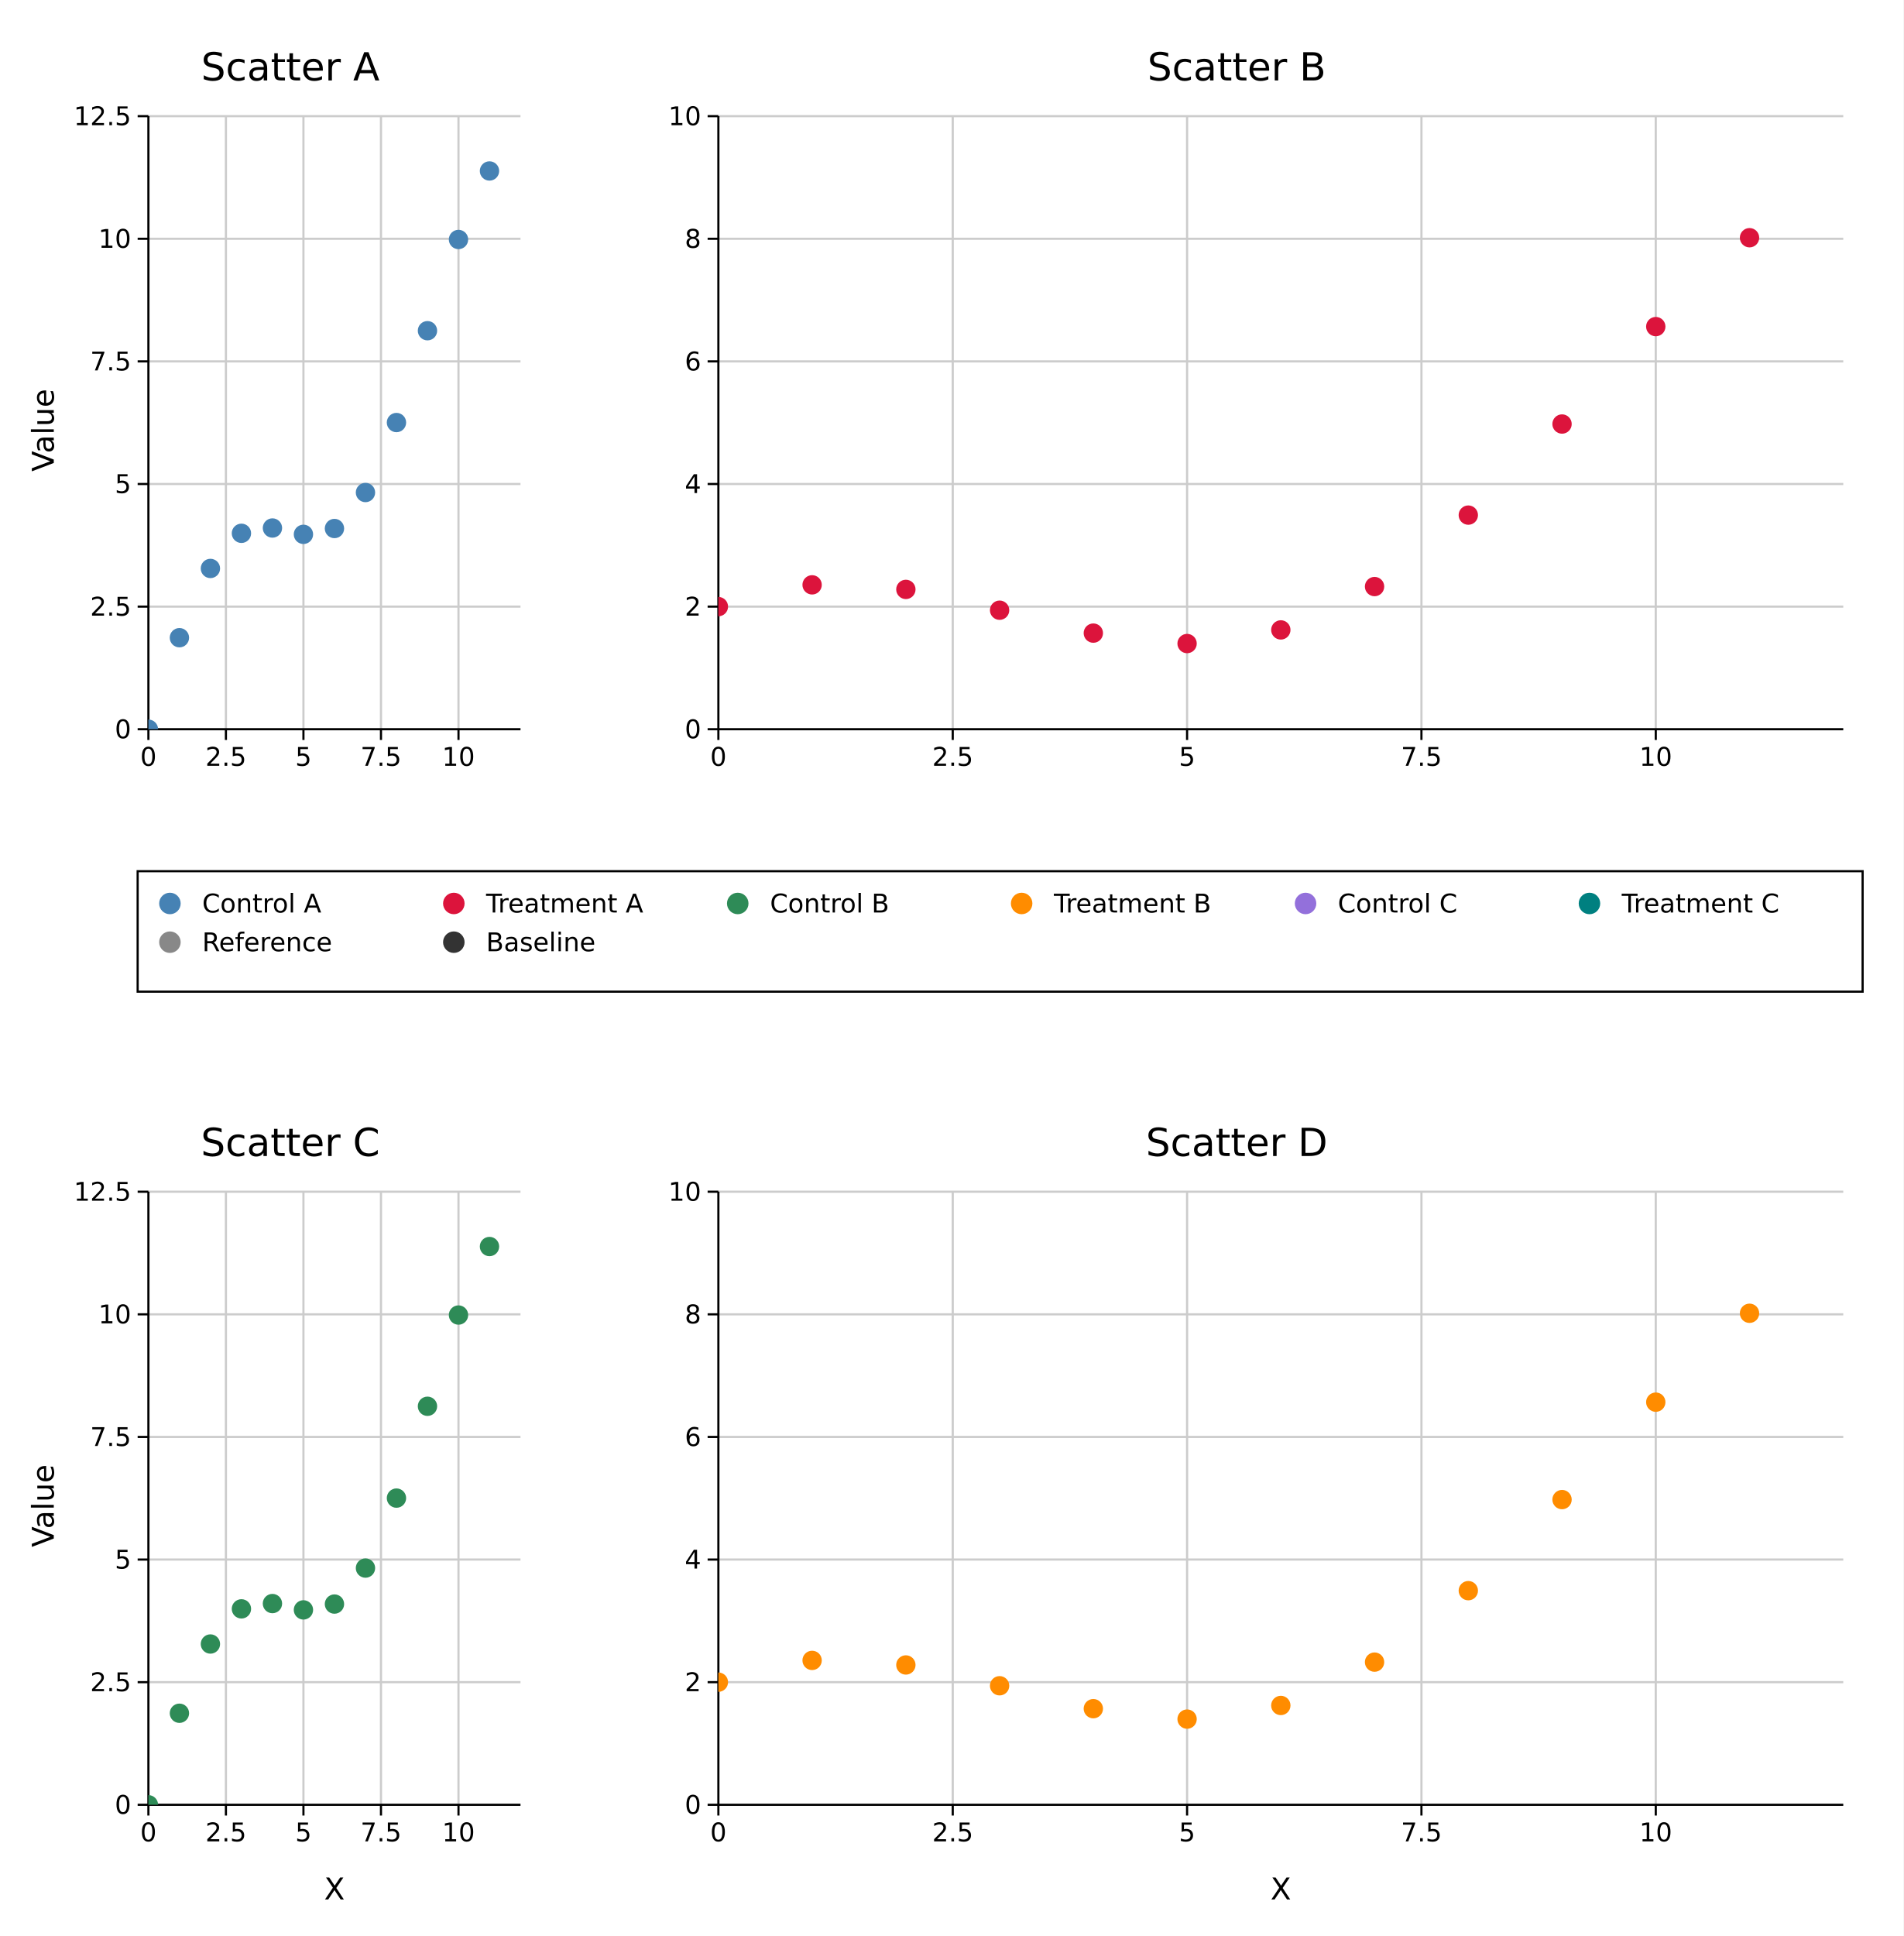
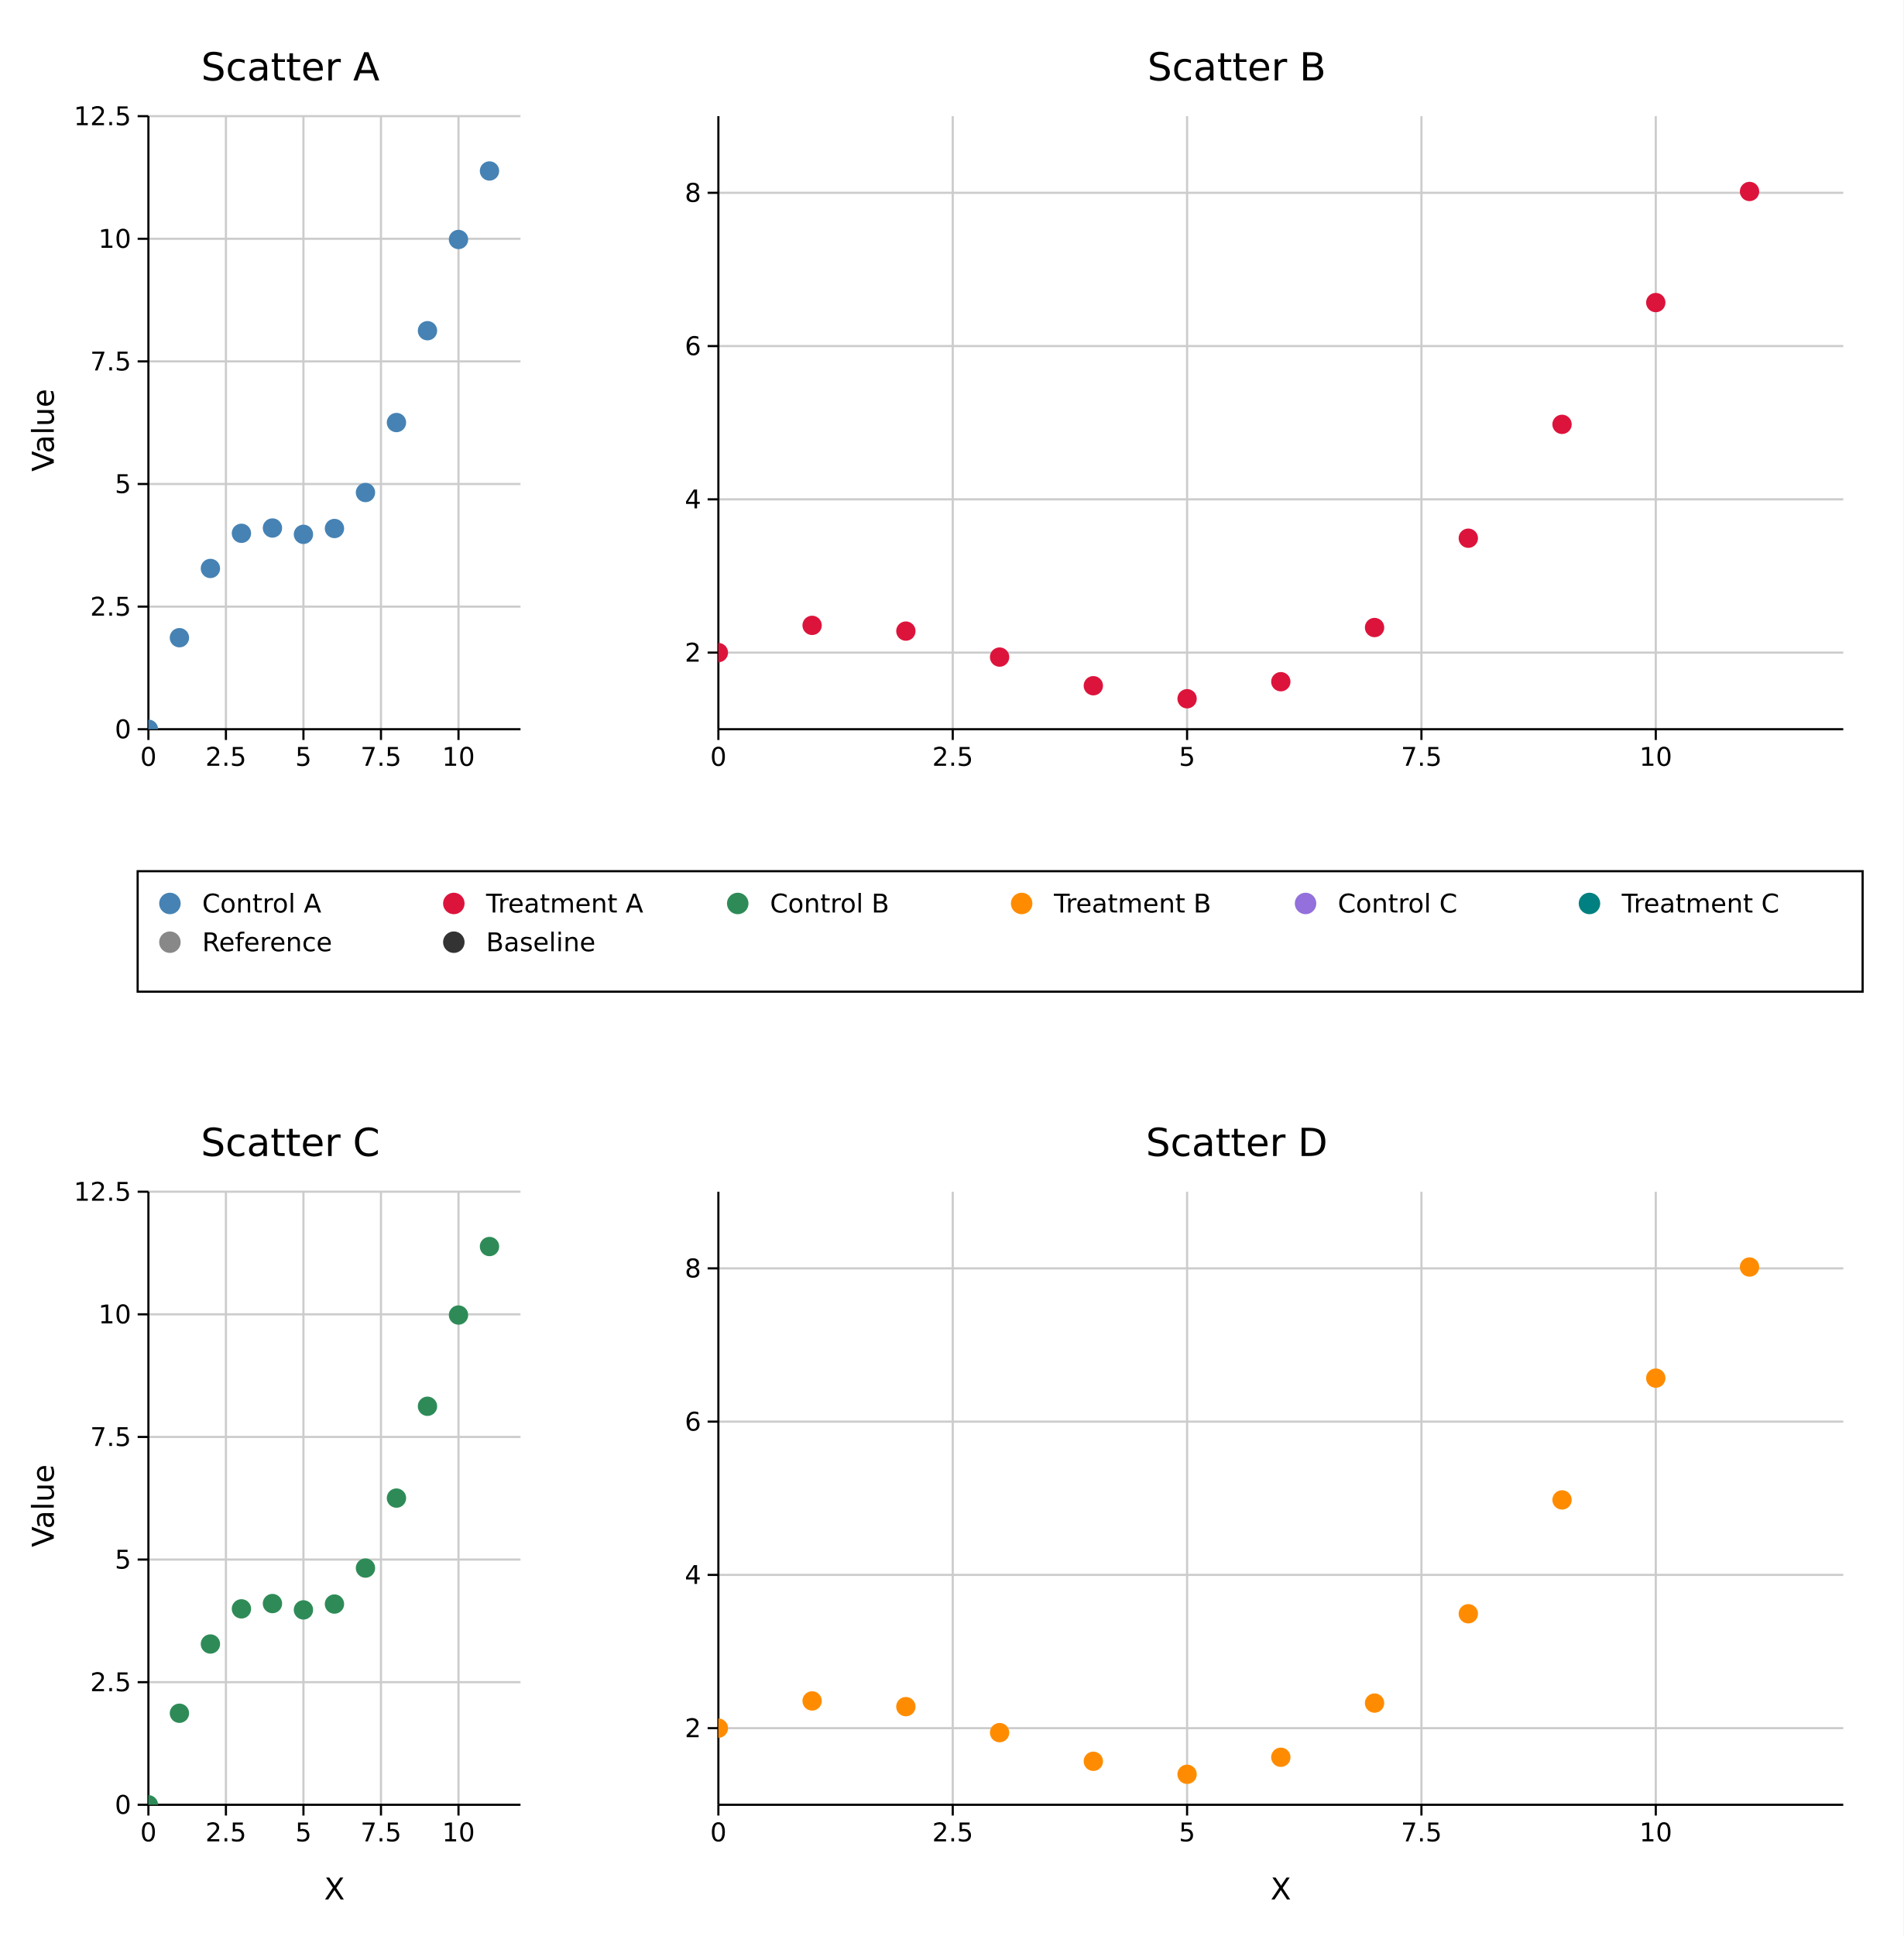
<svg xmlns="http://www.w3.org/2000/svg" width="885" height="900" font-family="DejaVu Sans, Liberation Sans, Arial, sans-serif" fill="black">
  <rect width="100%" height="100%" fill="white" />
  <defs>
    <clipPath id="kuva-clip-21">
      <rect x="59" y="44" width="173" height="285" />
    </clipPath>
    <clipPath id="kuva-clip-22">
      <rect x="59" y="44" width="523" height="285" />
    </clipPath>
    <clipPath id="kuva-clip-23">
      <rect x="59" y="44" width="173" height="285" />
    </clipPath>
    <clipPath id="kuva-clip-24">
      <rect x="59" y="44" width="523" height="285" />
    </clipPath>
  </defs>
  <g transform="translate(10,10)">
    <line x1="95.04" y1="44" x2="95.04" y2="329" stroke="#cccccc" stroke-width="1" />
    <line x1="131.08" y1="44" x2="131.08" y2="329" stroke="#cccccc" stroke-width="1" />
    <line x1="167.13" y1="44" x2="167.13" y2="329" stroke="#cccccc" stroke-width="1" />
    <line x1="203.17" y1="44" x2="203.17" y2="329" stroke="#cccccc" stroke-width="1" />
    <line x1="59" y1="272" x2="232" y2="272" stroke="#cccccc" stroke-width="1" />
    <line x1="59" y1="215" x2="232" y2="215" stroke="#cccccc" stroke-width="1" />
    <line x1="59" y1="158" x2="232" y2="158" stroke="#cccccc" stroke-width="1" />
    <line x1="59" y1="101" x2="232" y2="101" stroke="#cccccc" stroke-width="1" />
    <line x1="59" y1="44" x2="232" y2="44" stroke="#cccccc" stroke-width="1" />
    <line x1="59" y1="329" x2="232" y2="329" stroke="#000000" stroke-width="1" />
    <line x1="59" y1="44" x2="59" y2="329" stroke="#000000" stroke-width="1" />
    <line x1="59" y1="329" x2="59" y2="334" stroke="#000000" stroke-width="1" />
    <text x="59" y="346" font-size="12" text-anchor="middle">0</text>
    <line x1="95.04" y1="329" x2="95.04" y2="334" stroke="#000000" stroke-width="1" />
    <text x="95.04" y="346" font-size="12" text-anchor="middle">2.5</text>
    <line x1="131.08" y1="329" x2="131.08" y2="334" stroke="#000000" stroke-width="1" />
    <text x="131.08" y="346" font-size="12" text-anchor="middle">5</text>
    <line x1="167.13" y1="329" x2="167.13" y2="334" stroke="#000000" stroke-width="1" />
    <text x="167.13" y="346" font-size="12" text-anchor="middle">7.5</text>
    <line x1="203.17" y1="329" x2="203.17" y2="334" stroke="#000000" stroke-width="1" />
    <text x="203.17" y="346" font-size="12" text-anchor="middle">10</text>
    <line x1="54" y1="329" x2="59" y2="329" stroke="#000000" stroke-width="1" />
    <text x="51" y="333.2" font-size="12" text-anchor="end">0</text>
    <line x1="54" y1="272" x2="59" y2="272" stroke="#000000" stroke-width="1" />
    <text x="51" y="276.2" font-size="12" text-anchor="end">2.5</text>
    <line x1="54" y1="215" x2="59" y2="215" stroke="#000000" stroke-width="1" />
    <text x="51" y="219.2" font-size="12" text-anchor="end">5</text>
    <line x1="54" y1="158" x2="59" y2="158" stroke="#000000" stroke-width="1" />
    <text x="51" y="162.2" font-size="12" text-anchor="end">7.5</text>
    <line x1="54" y1="101" x2="59" y2="101" stroke="#000000" stroke-width="1" />
    <text x="51" y="105.2" font-size="12" text-anchor="end">10</text>
    <line x1="54" y1="44" x2="59" y2="44" stroke="#000000" stroke-width="1" />
    <text x="51" y="48.2" font-size="12" text-anchor="end">12.5</text>
    <text x="15" y="190" font-size="14" text-anchor="middle" transform="rotate(-90,15,190)">Value</text>
    <text x="125" y="27.4" font-size="18" text-anchor="middle">Scatter A</text>
    <g clip-path="url(#kuva-clip-21)">
      <circle cx="59" cy="329" r="4.5" fill="#4682b4" />
      <circle cx="73.42" cy="286.45" r="4.5" fill="#4682b4" />
      <circle cx="87.83" cy="254.26" r="4.5" fill="#4682b4" />
      <circle cx="102.25" cy="237.92" r="4.5" fill="#4682b4" />
      <circle cx="116.67" cy="235.46" r="4.5" fill="#4682b4" />
      <circle cx="131.08" cy="238.4" r="4.5" fill="#4682b4" />
      <circle cx="145.5" cy="235.69" r="4.5" fill="#4682b4" />
      <circle cx="159.92" cy="218.96" r="4.5" fill="#4682b4" />
      <circle cx="174.33" cy="186.43" r="4.5" fill="#4682b4" />
      <circle cx="188.75" cy="143.74" r="4.5" fill="#4682b4" />
      <circle cx="203.17" cy="101.33" r="4.5" fill="#4682b4" />
      <circle cx="217.58" cy="69.48" r="4.5" fill="#4682b4" />
    </g>
  </g>
  <g transform="translate(275,10)">
    <line x1="167.96" y1="44" x2="167.96" y2="329" stroke="#cccccc" stroke-width="1" />
    <line x1="276.92" y1="44" x2="276.92" y2="329" stroke="#cccccc" stroke-width="1" />
    <line x1="385.88" y1="44" x2="385.88" y2="329" stroke="#cccccc" stroke-width="1" />
    <line x1="494.83" y1="44" x2="494.83" y2="329" stroke="#cccccc" stroke-width="1" />
-     <line x1="59" y1="272" x2="582" y2="272" stroke="#cccccc" stroke-width="1" />
-     <line x1="59" y1="215" x2="582" y2="215" stroke="#cccccc" stroke-width="1" />
-     <line x1="59" y1="158" x2="582" y2="158" stroke="#cccccc" stroke-width="1" />
-     <line x1="59" y1="101" x2="582" y2="101" stroke="#cccccc" stroke-width="1" />
-     <line x1="59" y1="44" x2="582" y2="44" stroke="#cccccc" stroke-width="1" />
+     <line x1="59" y1="293.38" x2="582" y2="293.38" stroke="#cccccc" stroke-width="1" />
+     <line x1="59" y1="222.13" x2="582" y2="222.13" stroke="#cccccc" stroke-width="1" />
+     <line x1="59" y1="150.88" x2="582" y2="150.88" stroke="#cccccc" stroke-width="1" />
+     <line x1="59" y1="79.63" x2="582" y2="79.63" stroke="#cccccc" stroke-width="1" />
    <line x1="59" y1="329" x2="582" y2="329" stroke="#000000" stroke-width="1" />
    <line x1="59" y1="44" x2="59" y2="329" stroke="#000000" stroke-width="1" />
    <line x1="59" y1="329" x2="59" y2="334" stroke="#000000" stroke-width="1" />
    <text x="59" y="346" font-size="12" text-anchor="middle">0</text>
    <line x1="167.96" y1="329" x2="167.96" y2="334" stroke="#000000" stroke-width="1" />
    <text x="167.96" y="346" font-size="12" text-anchor="middle">2.5</text>
    <line x1="276.92" y1="329" x2="276.92" y2="334" stroke="#000000" stroke-width="1" />
    <text x="276.92" y="346" font-size="12" text-anchor="middle">5</text>
    <line x1="385.88" y1="329" x2="385.88" y2="334" stroke="#000000" stroke-width="1" />
    <text x="385.88" y="346" font-size="12" text-anchor="middle">7.5</text>
    <line x1="494.83" y1="329" x2="494.83" y2="334" stroke="#000000" stroke-width="1" />
    <text x="494.83" y="346" font-size="12" text-anchor="middle">10</text>
-     <line x1="54" y1="329" x2="59" y2="329" stroke="#000000" stroke-width="1" />
-     <text x="51" y="333.2" font-size="12" text-anchor="end">0</text>
-     <line x1="54" y1="272" x2="59" y2="272" stroke="#000000" stroke-width="1" />
-     <text x="51" y="276.2" font-size="12" text-anchor="end">2</text>
-     <line x1="54" y1="215" x2="59" y2="215" stroke="#000000" stroke-width="1" />
-     <text x="51" y="219.2" font-size="12" text-anchor="end">4</text>
-     <line x1="54" y1="158" x2="59" y2="158" stroke="#000000" stroke-width="1" />
-     <text x="51" y="162.2" font-size="12" text-anchor="end">6</text>
-     <line x1="54" y1="101" x2="59" y2="101" stroke="#000000" stroke-width="1" />
-     <text x="51" y="105.2" font-size="12" text-anchor="end">8</text>
-     <line x1="54" y1="44" x2="59" y2="44" stroke="#000000" stroke-width="1" />
-     <text x="51" y="48.2" font-size="12" text-anchor="end">10</text>
+     <line x1="54" y1="293.38" x2="59" y2="293.38" stroke="#000000" stroke-width="1" />
+     <text x="51" y="297.58" font-size="12" text-anchor="end">2</text>
+     <line x1="54" y1="222.13" x2="59" y2="222.13" stroke="#000000" stroke-width="1" />
+     <text x="51" y="226.33" font-size="12" text-anchor="end">4</text>
+     <line x1="54" y1="150.88" x2="59" y2="150.88" stroke="#000000" stroke-width="1" />
+     <text x="51" y="155.07" font-size="12" text-anchor="end">6</text>
+     <line x1="54" y1="79.63" x2="59" y2="79.63" stroke="#000000" stroke-width="1" />
+     <text x="51" y="83.83" font-size="12" text-anchor="end">8</text>
    <text x="300" y="27.4" font-size="18" text-anchor="middle">Scatter B</text>
    <g clip-path="url(#kuva-clip-22)">
-       <circle cx="59" cy="272" r="4.5" fill="#dc143c" />
-       <circle cx="102.58" cy="261.88" r="4.5" fill="#dc143c" />
-       <circle cx="146.17" cy="264" r="4.5" fill="#dc143c" />
-       <circle cx="189.75" cy="273.67" r="4.5" fill="#dc143c" />
-       <circle cx="233.33" cy="284.32" r="4.5" fill="#dc143c" />
-       <circle cx="276.92" cy="289.17" r="4.5" fill="#dc143c" />
-       <circle cx="320.5" cy="282.83" r="4.5" fill="#dc143c" />
-       <circle cx="364.08" cy="262.68" r="4.5" fill="#dc143c" />
-       <circle cx="407.67" cy="229.46" r="4.5" fill="#dc143c" />
-       <circle cx="451.25" cy="187.12" r="4.5" fill="#dc143c" />
-       <circle cx="494.83" cy="141.83" r="4.5" fill="#dc143c" />
-       <circle cx="538.42" cy="100.51" r="4.5" fill="#dc143c" />
+       <circle cx="59" cy="293.38" r="4.5" fill="#dc143c" />
+       <circle cx="102.58" cy="280.72" r="4.5" fill="#dc143c" />
+       <circle cx="146.17" cy="283.38" r="4.5" fill="#dc143c" />
+       <circle cx="189.75" cy="295.46" r="4.5" fill="#dc143c" />
+       <circle cx="233.33" cy="308.78" r="4.5" fill="#dc143c" />
+       <circle cx="276.92" cy="314.83" r="4.5" fill="#dc143c" />
+       <circle cx="320.5" cy="306.91" r="4.5" fill="#dc143c" />
+       <circle cx="364.08" cy="281.72" r="4.5" fill="#dc143c" />
+       <circle cx="407.67" cy="240.2" r="4.5" fill="#dc143c" />
+       <circle cx="451.25" cy="187.27" r="4.5" fill="#dc143c" />
+       <circle cx="494.83" cy="130.66" r="4.5" fill="#dc143c" />
+       <circle cx="538.42" cy="79.01" r="4.5" fill="#dc143c" />
    </g>
  </g>
  <g transform="translate(10,405)">
    <rect x="54" y="0" width="802" height="56" fill="#ffffff" />
    <rect x="54" y="0" width="802" height="56" fill="none" stroke="#000000" stroke-width="1" />
    <text x="84" y="19.2" font-size="12" text-anchor="start">Control A</text>
    <circle cx="69" cy="15" r="5" fill="#4682b4" />
    <text x="216" y="19.2" font-size="12" text-anchor="start">Treatment A</text>
    <circle cx="201" cy="15" r="5" fill="#dc143c" />
    <text x="348" y="19.2" font-size="12" text-anchor="start">Control B</text>
    <circle cx="333" cy="15" r="5" fill="seagreen" />
    <text x="480" y="19.2" font-size="12" text-anchor="start">Treatment B</text>
    <circle cx="465" cy="15" r="5" fill="#ff8c00" />
    <text x="612" y="19.2" font-size="12" text-anchor="start">Control C</text>
    <circle cx="597" cy="15" r="5" fill="mediumpurple" />
    <text x="744" y="19.2" font-size="12" text-anchor="start">Treatment C</text>
    <circle cx="729" cy="15" r="5" fill="#008080" />
    <text x="84" y="37.2" font-size="12" text-anchor="start">Reference</text>
    <circle cx="69" cy="33" r="5" fill="#888888" />
    <text x="216" y="37.2" font-size="12" text-anchor="start">Baseline</text>
    <circle cx="201" cy="33" r="5" fill="#333333" />
  </g>
  <g transform="translate(10,510)">
    <line x1="95.04" y1="44" x2="95.04" y2="329" stroke="#cccccc" stroke-width="1" />
    <line x1="131.08" y1="44" x2="131.08" y2="329" stroke="#cccccc" stroke-width="1" />
    <line x1="167.13" y1="44" x2="167.13" y2="329" stroke="#cccccc" stroke-width="1" />
    <line x1="203.17" y1="44" x2="203.17" y2="329" stroke="#cccccc" stroke-width="1" />
    <line x1="59" y1="272" x2="232" y2="272" stroke="#cccccc" stroke-width="1" />
    <line x1="59" y1="215" x2="232" y2="215" stroke="#cccccc" stroke-width="1" />
    <line x1="59" y1="158" x2="232" y2="158" stroke="#cccccc" stroke-width="1" />
    <line x1="59" y1="101" x2="232" y2="101" stroke="#cccccc" stroke-width="1" />
    <line x1="59" y1="44" x2="232" y2="44" stroke="#cccccc" stroke-width="1" />
    <line x1="59" y1="329" x2="232" y2="329" stroke="#000000" stroke-width="1" />
    <line x1="59" y1="44" x2="59" y2="329" stroke="#000000" stroke-width="1" />
    <line x1="59" y1="329" x2="59" y2="334" stroke="#000000" stroke-width="1" />
    <text x="59" y="346" font-size="12" text-anchor="middle">0</text>
    <line x1="95.04" y1="329" x2="95.04" y2="334" stroke="#000000" stroke-width="1" />
    <text x="95.04" y="346" font-size="12" text-anchor="middle">2.5</text>
    <line x1="131.08" y1="329" x2="131.08" y2="334" stroke="#000000" stroke-width="1" />
    <text x="131.08" y="346" font-size="12" text-anchor="middle">5</text>
    <line x1="167.13" y1="329" x2="167.13" y2="334" stroke="#000000" stroke-width="1" />
    <text x="167.13" y="346" font-size="12" text-anchor="middle">7.5</text>
    <line x1="203.17" y1="329" x2="203.17" y2="334" stroke="#000000" stroke-width="1" />
    <text x="203.17" y="346" font-size="12" text-anchor="middle">10</text>
    <line x1="54" y1="329" x2="59" y2="329" stroke="#000000" stroke-width="1" />
    <text x="51" y="333.2" font-size="12" text-anchor="end">0</text>
    <line x1="54" y1="272" x2="59" y2="272" stroke="#000000" stroke-width="1" />
    <text x="51" y="276.2" font-size="12" text-anchor="end">2.5</text>
    <line x1="54" y1="215" x2="59" y2="215" stroke="#000000" stroke-width="1" />
    <text x="51" y="219.2" font-size="12" text-anchor="end">5</text>
    <line x1="54" y1="158" x2="59" y2="158" stroke="#000000" stroke-width="1" />
    <text x="51" y="162.2" font-size="12" text-anchor="end">7.5</text>
    <line x1="54" y1="101" x2="59" y2="101" stroke="#000000" stroke-width="1" />
    <text x="51" y="105.2" font-size="12" text-anchor="end">10</text>
    <line x1="54" y1="44" x2="59" y2="44" stroke="#000000" stroke-width="1" />
    <text x="51" y="48.2" font-size="12" text-anchor="end">12.5</text>
    <text x="145.5" y="373" font-size="14" text-anchor="middle">X</text>
    <text x="15" y="190" font-size="14" text-anchor="middle" transform="rotate(-90,15,190)">Value</text>
    <text x="125" y="27.4" font-size="18" text-anchor="middle">Scatter C</text>
    <g clip-path="url(#kuva-clip-23)">
      <circle cx="59" cy="329" r="4.5" fill="seagreen" />
      <circle cx="73.42" cy="286.45" r="4.5" fill="seagreen" />
      <circle cx="87.83" cy="254.26" r="4.5" fill="seagreen" />
      <circle cx="102.25" cy="237.92" r="4.5" fill="seagreen" />
      <circle cx="116.67" cy="235.46" r="4.5" fill="seagreen" />
      <circle cx="131.08" cy="238.4" r="4.5" fill="seagreen" />
      <circle cx="145.5" cy="235.69" r="4.5" fill="seagreen" />
      <circle cx="159.92" cy="218.96" r="4.5" fill="seagreen" />
      <circle cx="174.33" cy="186.43" r="4.5" fill="seagreen" />
      <circle cx="188.75" cy="143.74" r="4.5" fill="seagreen" />
      <circle cx="203.17" cy="101.33" r="4.5" fill="seagreen" />
      <circle cx="217.58" cy="69.48" r="4.5" fill="seagreen" />
    </g>
  </g>
  <g transform="translate(275,510)">
    <line x1="167.96" y1="44" x2="167.96" y2="329" stroke="#cccccc" stroke-width="1" />
    <line x1="276.92" y1="44" x2="276.92" y2="329" stroke="#cccccc" stroke-width="1" />
    <line x1="385.88" y1="44" x2="385.88" y2="329" stroke="#cccccc" stroke-width="1" />
    <line x1="494.83" y1="44" x2="494.83" y2="329" stroke="#cccccc" stroke-width="1" />
-     <line x1="59" y1="272" x2="582" y2="272" stroke="#cccccc" stroke-width="1" />
-     <line x1="59" y1="215" x2="582" y2="215" stroke="#cccccc" stroke-width="1" />
-     <line x1="59" y1="158" x2="582" y2="158" stroke="#cccccc" stroke-width="1" />
-     <line x1="59" y1="101" x2="582" y2="101" stroke="#cccccc" stroke-width="1" />
-     <line x1="59" y1="44" x2="582" y2="44" stroke="#cccccc" stroke-width="1" />
+     <line x1="59" y1="293.38" x2="582" y2="293.38" stroke="#cccccc" stroke-width="1" />
+     <line x1="59" y1="222.13" x2="582" y2="222.13" stroke="#cccccc" stroke-width="1" />
+     <line x1="59" y1="150.88" x2="582" y2="150.88" stroke="#cccccc" stroke-width="1" />
+     <line x1="59" y1="79.63" x2="582" y2="79.63" stroke="#cccccc" stroke-width="1" />
    <line x1="59" y1="329" x2="582" y2="329" stroke="#000000" stroke-width="1" />
    <line x1="59" y1="44" x2="59" y2="329" stroke="#000000" stroke-width="1" />
    <line x1="59" y1="329" x2="59" y2="334" stroke="#000000" stroke-width="1" />
    <text x="59" y="346" font-size="12" text-anchor="middle">0</text>
    <line x1="167.96" y1="329" x2="167.96" y2="334" stroke="#000000" stroke-width="1" />
    <text x="167.96" y="346" font-size="12" text-anchor="middle">2.5</text>
    <line x1="276.92" y1="329" x2="276.92" y2="334" stroke="#000000" stroke-width="1" />
    <text x="276.92" y="346" font-size="12" text-anchor="middle">5</text>
    <line x1="385.88" y1="329" x2="385.88" y2="334" stroke="#000000" stroke-width="1" />
    <text x="385.88" y="346" font-size="12" text-anchor="middle">7.5</text>
    <line x1="494.83" y1="329" x2="494.83" y2="334" stroke="#000000" stroke-width="1" />
    <text x="494.83" y="346" font-size="12" text-anchor="middle">10</text>
-     <line x1="54" y1="329" x2="59" y2="329" stroke="#000000" stroke-width="1" />
-     <text x="51" y="333.2" font-size="12" text-anchor="end">0</text>
-     <line x1="54" y1="272" x2="59" y2="272" stroke="#000000" stroke-width="1" />
-     <text x="51" y="276.2" font-size="12" text-anchor="end">2</text>
-     <line x1="54" y1="215" x2="59" y2="215" stroke="#000000" stroke-width="1" />
-     <text x="51" y="219.2" font-size="12" text-anchor="end">4</text>
-     <line x1="54" y1="158" x2="59" y2="158" stroke="#000000" stroke-width="1" />
-     <text x="51" y="162.2" font-size="12" text-anchor="end">6</text>
-     <line x1="54" y1="101" x2="59" y2="101" stroke="#000000" stroke-width="1" />
-     <text x="51" y="105.2" font-size="12" text-anchor="end">8</text>
-     <line x1="54" y1="44" x2="59" y2="44" stroke="#000000" stroke-width="1" />
-     <text x="51" y="48.2" font-size="12" text-anchor="end">10</text>
+     <line x1="54" y1="293.38" x2="59" y2="293.38" stroke="#000000" stroke-width="1" />
+     <text x="51" y="297.58" font-size="12" text-anchor="end">2</text>
+     <line x1="54" y1="222.13" x2="59" y2="222.13" stroke="#000000" stroke-width="1" />
+     <text x="51" y="226.33" font-size="12" text-anchor="end">4</text>
+     <line x1="54" y1="150.88" x2="59" y2="150.88" stroke="#000000" stroke-width="1" />
+     <text x="51" y="155.07" font-size="12" text-anchor="end">6</text>
+     <line x1="54" y1="79.63" x2="59" y2="79.63" stroke="#000000" stroke-width="1" />
+     <text x="51" y="83.83" font-size="12" text-anchor="end">8</text>
    <text x="320.5" y="373" font-size="14" text-anchor="middle">X</text>
    <text x="300" y="27.4" font-size="18" text-anchor="middle">Scatter D</text>
    <g clip-path="url(#kuva-clip-24)">
-       <circle cx="59" cy="272" r="4.5" fill="#ff8c00" />
-       <circle cx="102.58" cy="261.88" r="4.5" fill="#ff8c00" />
-       <circle cx="146.17" cy="264" r="4.5" fill="#ff8c00" />
-       <circle cx="189.75" cy="273.67" r="4.5" fill="#ff8c00" />
-       <circle cx="233.33" cy="284.32" r="4.5" fill="#ff8c00" />
-       <circle cx="276.92" cy="289.17" r="4.5" fill="#ff8c00" />
-       <circle cx="320.5" cy="282.83" r="4.5" fill="#ff8c00" />
-       <circle cx="364.08" cy="262.68" r="4.5" fill="#ff8c00" />
-       <circle cx="407.67" cy="229.46" r="4.5" fill="#ff8c00" />
-       <circle cx="451.25" cy="187.12" r="4.5" fill="#ff8c00" />
-       <circle cx="494.83" cy="141.83" r="4.5" fill="#ff8c00" />
-       <circle cx="538.42" cy="100.51" r="4.5" fill="#ff8c00" />
+       <circle cx="59" cy="293.38" r="4.5" fill="#ff8c00" />
+       <circle cx="102.58" cy="280.72" r="4.5" fill="#ff8c00" />
+       <circle cx="146.17" cy="283.38" r="4.5" fill="#ff8c00" />
+       <circle cx="189.75" cy="295.46" r="4.5" fill="#ff8c00" />
+       <circle cx="233.33" cy="308.78" r="4.5" fill="#ff8c00" />
+       <circle cx="276.92" cy="314.83" r="4.5" fill="#ff8c00" />
+       <circle cx="320.5" cy="306.91" r="4.5" fill="#ff8c00" />
+       <circle cx="364.08" cy="281.72" r="4.5" fill="#ff8c00" />
+       <circle cx="407.67" cy="240.2" r="4.5" fill="#ff8c00" />
+       <circle cx="451.25" cy="187.27" r="4.5" fill="#ff8c00" />
+       <circle cx="494.83" cy="130.66" r="4.5" fill="#ff8c00" />
+       <circle cx="538.42" cy="79.01" r="4.5" fill="#ff8c00" />
    </g>
  </g>
</svg>
